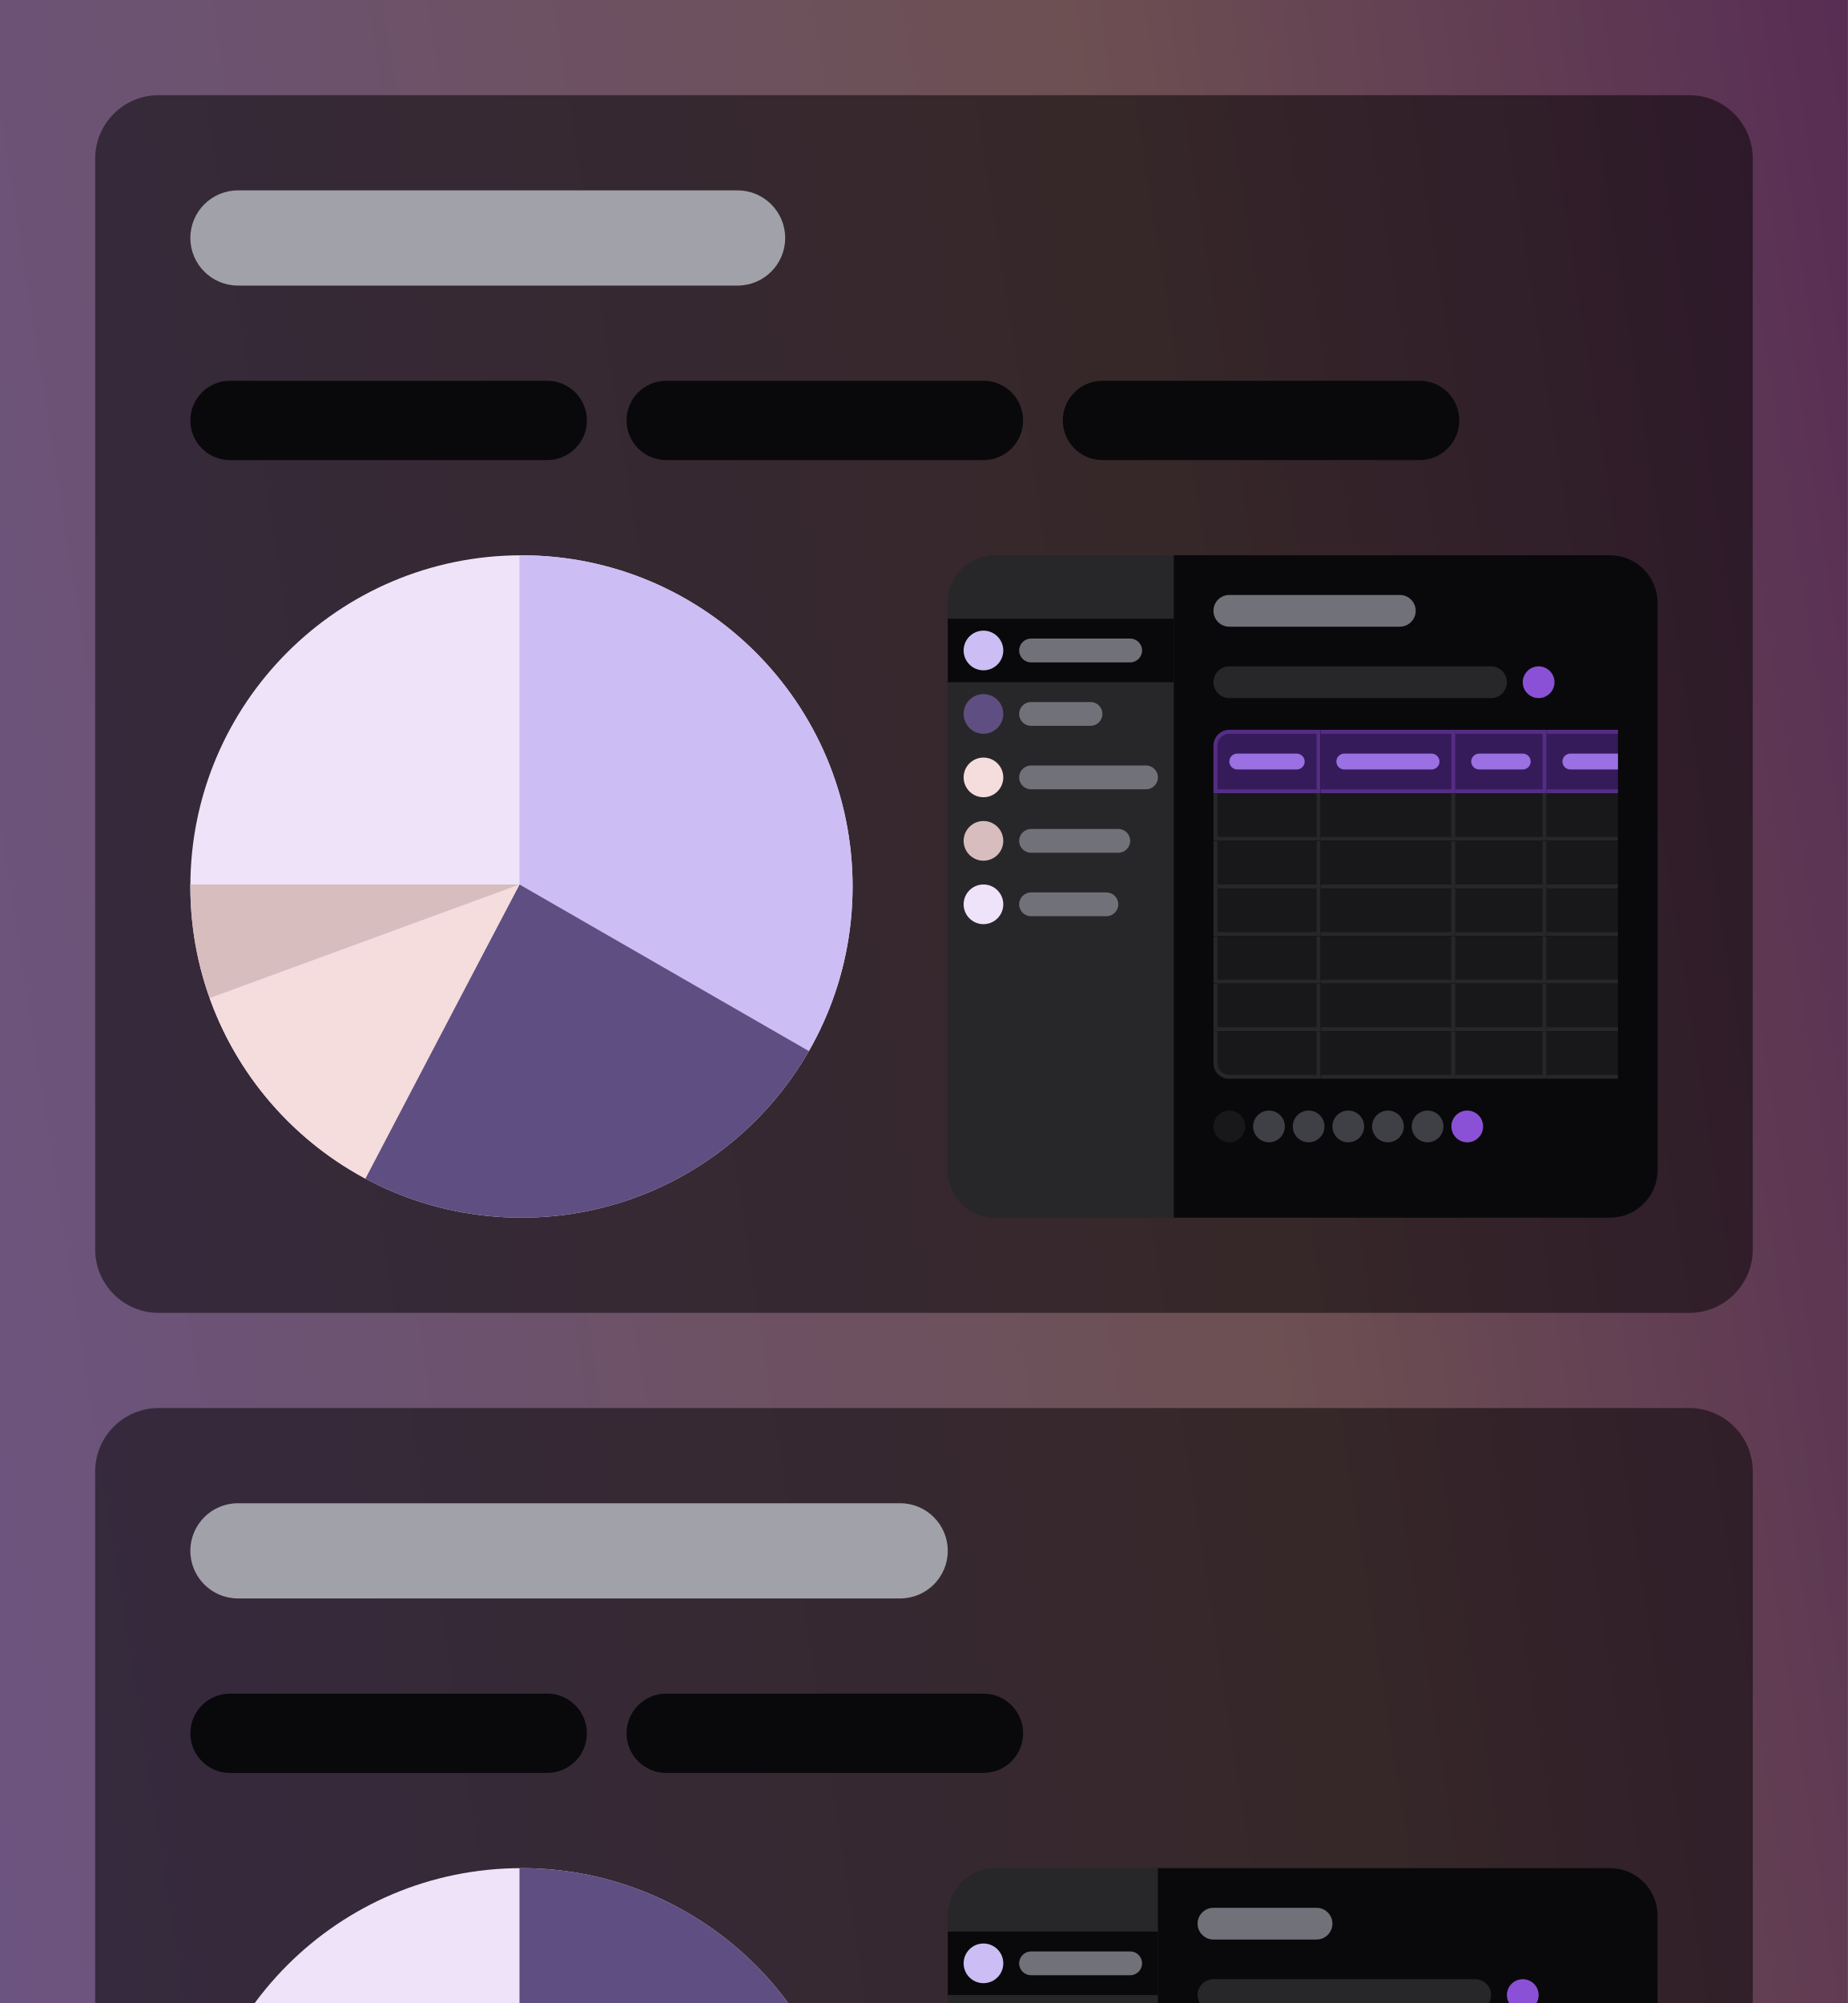
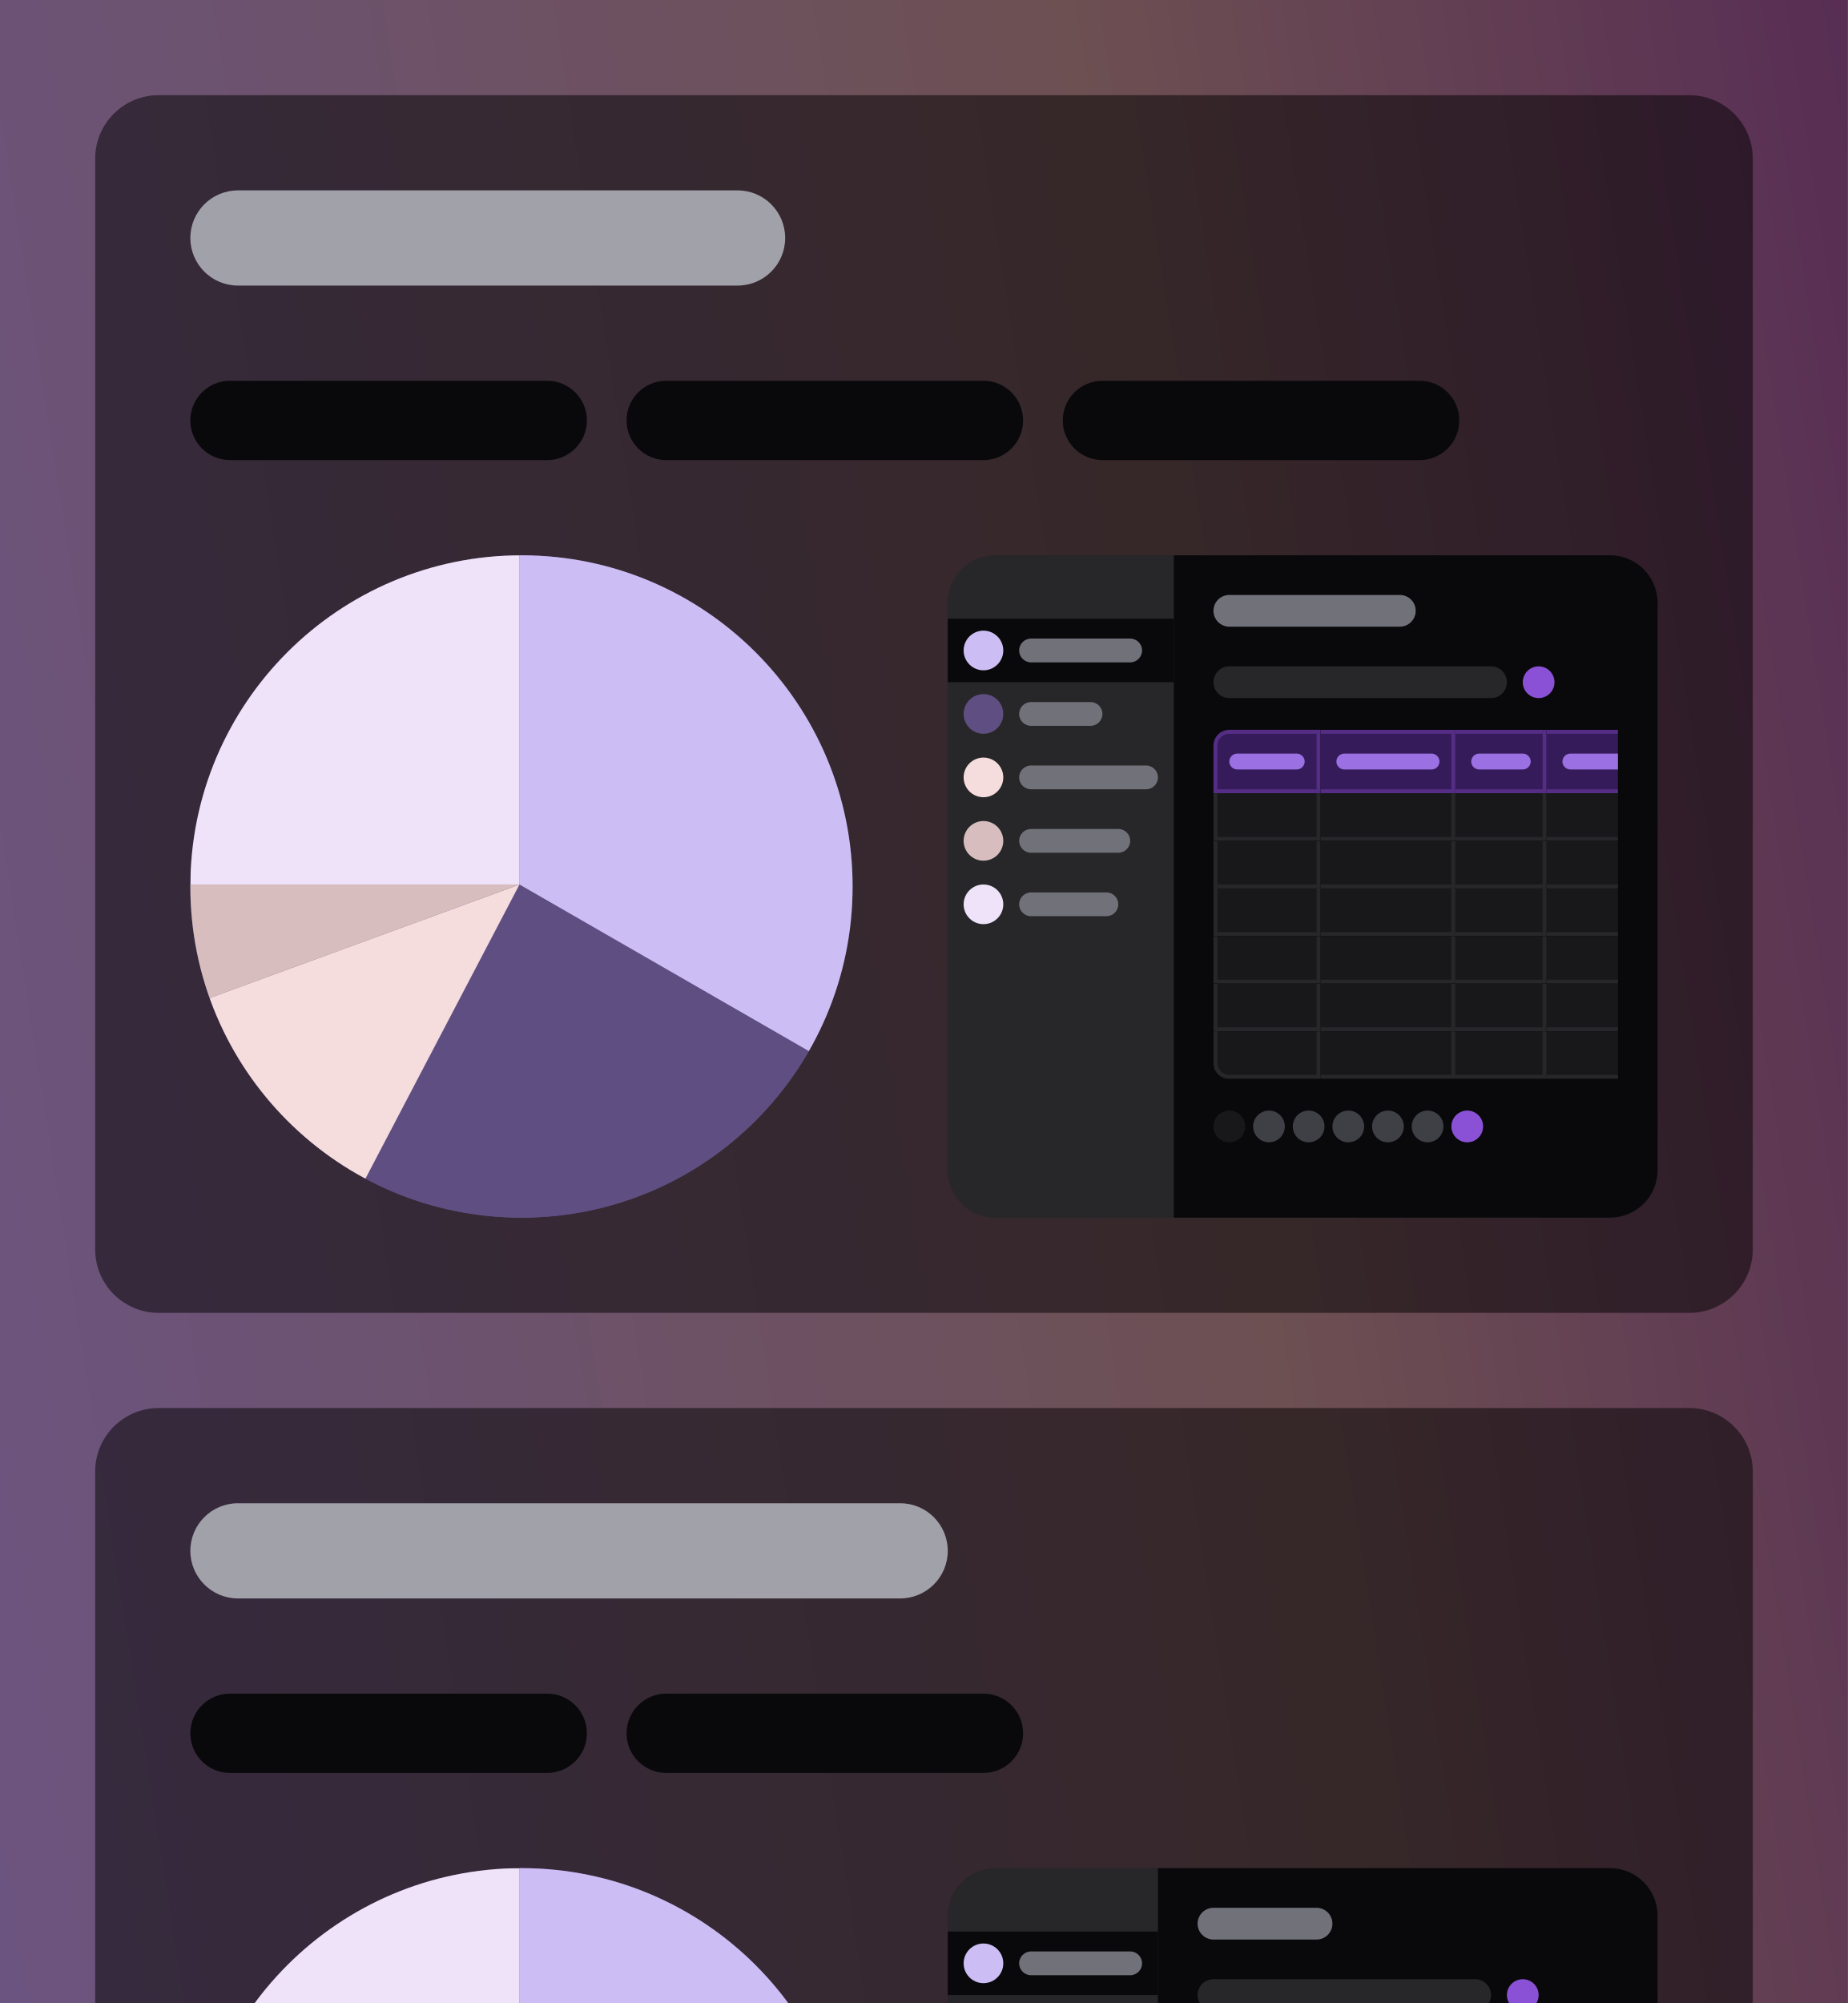
<svg xmlns="http://www.w3.org/2000/svg" viewBox="0 0 466 505" fill="none">
-   <g clip-path="url(#clip0_1_296)">
-     <rect width="466" height="505" fill="url(#paint0_linear_1_296)" />
+   <g clip-path="url(#clip0_1_1022)">
+     <rect width="466" height="505" fill="url(#paint0_linear_1_1022)" />
    <path d="M24 40C24 31.163 31.163 24 40 24H426C434.837 24 442 31.163 442 40V315C442 323.837 434.837 331 426 331H40C31.163 331 24 323.837 24 315V40Z" fill="black" fill-opacity="0.5" />
    <rect x="48" y="48" width="150" height="24" rx="12" fill="#A1A1AA" />
    <rect x="48" y="96" width="100" height="20" rx="10" fill="#09090B" />
    <rect x="158" y="96" width="100" height="20" rx="10" fill="#09090B" />
    <rect x="268" y="96" width="100" height="20" rx="10" fill="#09090B" />
-     <circle cx="131.5" cy="223.5" r="83.5" fill="#EFE3F9" />
-     <mask id="mask0_1_296" style="mask-type:alpha" maskUnits="userSpaceOnUse" x="48" y="140" width="167" height="167">
+     <circle cx="131.5" cy="223.5" r="83.5" fill="#5F4E81" />
+     <mask id="mask0_1_1022" style="mask-type:alpha" maskUnits="userSpaceOnUse" x="48" y="140" width="167" height="167">
      <circle cx="131.5" cy="223.5" r="83.5" fill="#D9D9D9" />
    </mask>
-     <g mask="url(#mask0_1_296)">
+     <g mask="url(#mask0_1_1022)">
      <path d="M131 130.5V225.5L231.5 281.5V130.5H131Z" fill="#CCBEF4" />
      <path d="M131 223L86 308L163 317L217 272.5L131 223Z" fill="#5F4E81" />
      <path d="M87 307L45 254.5L131 223L87 307Z" fill="#F5DCDD" />
      <path d="M131 223L50.5 252.5L43 223H131Z" fill="#D8BDBF" />
-     </g>
-     <g clip-path="url(#clip1_1_296)">
+       <rect x="48" y="140" width="83" height="83" fill="#EFE3F9" />
+     </g>
+     <g clip-path="url(#clip1_1_1022)">
      <rect x="239" y="140" width="179" height="167" rx="12" fill="#09090B" />
      <rect width="57" height="167" transform="translate(239 140)" fill="#D4D4D8" fill-opacity="0.15" />
      <rect width="57" height="16" transform="translate(239 156)" fill="#09090B" />
      <circle cx="248" cy="164" r="5" fill="#CCBEF4" />
      <rect x="257" y="161" width="31" height="6" rx="3" fill="#71717A" />
      <circle cx="248" cy="180" r="5" fill="#5F4E81" />
      <rect x="257" y="177" width="21" height="6" rx="3" fill="#71717A" />
      <circle cx="248" cy="196" r="5" fill="#F5DCDD" />
      <rect x="257" y="193" width="35" height="6" rx="3" fill="#71717A" />
      <circle cx="248" cy="212" r="5" fill="#D8BDBF" />
      <rect x="257" y="209" width="28" height="6" rx="3" fill="#71717A" />
      <circle cx="248" cy="228" r="5" fill="#EFE3F9" />
      <rect x="257" y="225" width="25" height="6" rx="3" fill="#71717A" />
      <rect x="306" y="150" width="51" height="8" rx="4" fill="#71717A" />
      <rect x="306" y="168" width="74" height="8" rx="4" fill="#27272A" />
      <rect x="384" y="168" width="8" height="8" rx="4" fill="#8A51D6" />
-       <g clip-path="url(#clip2_1_296)">
+       <g clip-path="url(#clip2_1_1022)">
        <path d="M306.5 188C306.5 186.067 308.067 184.5 310 184.5H332.5V199.5H306.5V188Z" fill="#351B5A" />
        <path d="M306.5 188C306.5 186.067 308.067 184.5 310 184.5H332.5V199.5H306.5V188Z" stroke="#552D85" />
        <rect x="310" y="190" width="19" height="4" rx="2" fill="#9A70E2" />
-         <mask id="path-28-inside-1_1_296" fill="white">
+         <mask id="path-29-inside-1_1_1022" fill="white">
          <path d="M333 184H367V200H333V184Z" />
        </mask>
        <path d="M333 184H367V200H333V184Z" fill="#351B5A" />
-         <path d="M367 184H368V183H367V184ZM367 200V201H368V200H367ZM333 185H367V183H333V185ZM366 184V200H368V184H366ZM367 199H333V201H367V199Z" fill="#552D85" mask="url(#path-28-inside-1_1_296)" />
+         <path d="M367 184H368V183H367V184ZM367 200V201H368V200H367ZM333 185H367V183H333V185ZM366 184V200H368V184H366ZM367 199H333V201H367V199Z" fill="#552D85" mask="url(#path-29-inside-1_1_1022)" />
        <rect x="337" y="190" width="26" height="4" rx="2" fill="#9A70E2" />
-         <mask id="path-31-inside-2_1_296" fill="white">
+         <mask id="path-32-inside-2_1_1022" fill="white">
          <path d="M367 184H390V200H367V184Z" />
        </mask>
        <path d="M367 184H390V200H367V184Z" fill="#351B5A" />
-         <path d="M390 184H391V183H390V184ZM390 200V201H391V200H390ZM367 185H390V183H367V185ZM389 184V200H391V184H389ZM390 199H367V201H390V199Z" fill="#552D85" mask="url(#path-31-inside-2_1_296)" />
+         <path d="M390 184H391V183H390V184ZM390 200V201H391V200H390ZM367 185H390V183H367V185ZM389 184V200H391V184H389ZM390 199H367V201H390V199Z" fill="#552D85" mask="url(#path-32-inside-2_1_1022)" />
        <rect x="371" y="190" width="15" height="4" rx="2" fill="#9A70E2" />
-         <mask id="path-34-inside-3_1_296" fill="white">
+         <mask id="path-35-inside-3_1_1022" fill="white">
          <path d="M390 184H417V200H390V184Z" />
        </mask>
        <path d="M390 184H417V200H390V184Z" fill="#351B5A" />
-         <path d="M417 184H418V183H417V184ZM417 200V201H418V200H417ZM390 185H417V183H390V185ZM416 184V200H418V184H416ZM417 199H390V201H417V199Z" fill="#552D85" mask="url(#path-34-inside-3_1_296)" />
+         <path d="M417 184H418V183H417V184ZM417 200V201H418V200H417ZM390 185H417V183H390V185ZM416 184V200H418V184H416ZM417 199H390V201H417V199Z" fill="#552D85" mask="url(#path-35-inside-3_1_1022)" />
        <rect x="394" y="190" width="19" height="4" rx="2" fill="#9A70E2" />
      </g>
-       <g clip-path="url(#clip3_1_296)">
-         <mask id="path-37-inside-4_1_296" fill="white">
+       <g clip-path="url(#clip3_1_1022)">
+         <mask id="path-38-inside-4_1_1022" fill="white">
          <path d="M306 200H333V212H306V200Z" />
        </mask>
        <path d="M306 200H333V212H306V200Z" fill="#18181B" />
-         <path d="M333 212V213H334V212H333ZM306 212H305V213H306V212ZM332 200V212H334V200H332ZM333 211H306V213H333V211ZM307 212V200H305V212H307Z" fill="#27272A" mask="url(#path-37-inside-4_1_296)" />
-         <mask id="path-39-inside-5_1_296" fill="white">
+         <path d="M333 212V213H334V212H333ZM306 212H305V213H306V212ZM332 200V212H334V200H332ZM333 211H306V213H333V211ZM307 212V200H305V212H307Z" fill="#27272A" mask="url(#path-38-inside-4_1_1022)" />
+         <mask id="path-40-inside-5_1_1022" fill="white">
          <path d="M333 200H367V212H333V200Z" />
        </mask>
        <path d="M333 200H367V212H333V200Z" fill="#18181B" />
-         <path d="M367 212V213H368V212H367ZM366 200V212H368V200H366ZM367 211H333V213H367V211Z" fill="#27272A" mask="url(#path-39-inside-5_1_296)" />
-         <mask id="path-41-inside-6_1_296" fill="white">
+         <path d="M367 212V213H368V212H367ZM366 200V212H368V200H366ZM367 211H333V213H367V211Z" fill="#27272A" mask="url(#path-40-inside-5_1_1022)" />
+         <mask id="path-42-inside-6_1_1022" fill="white">
          <path d="M367 200H390V212H367V200Z" />
        </mask>
        <path d="M367 200H390V212H367V200Z" fill="#18181B" />
-         <path d="M390 212V213H391V212H390ZM389 200V212H391V200H389ZM390 211H367V213H390V211Z" fill="#27272A" mask="url(#path-41-inside-6_1_296)" />
-         <mask id="path-43-inside-7_1_296" fill="white">
+         <path d="M390 212V213H391V212H390ZM389 200V212H391V200H389ZM390 211H367V213H390V211Z" fill="#27272A" mask="url(#path-42-inside-6_1_1022)" />
+         <mask id="path-44-inside-7_1_1022" fill="white">
          <path d="M390 200H417V212H390V200Z" />
        </mask>
        <path d="M390 200H417V212H390V200Z" fill="#18181B" />
-         <path d="M417 212V213H418V212H417ZM416 200V212H418V200H416ZM417 211H390V213H417V211Z" fill="#27272A" mask="url(#path-43-inside-7_1_296)" />
-       </g>
-       <g clip-path="url(#clip4_1_296)">
-         <mask id="path-45-inside-8_1_296" fill="white">
+         <path d="M417 212V213H418V212H417ZM416 200V212H418V200H416ZM417 211H390V213H417V211Z" fill="#27272A" mask="url(#path-44-inside-7_1_1022)" />
+       </g>
+       <g clip-path="url(#clip4_1_1022)">
+         <mask id="path-46-inside-8_1_1022" fill="white">
          <path d="M306 212H333V224H306V212Z" />
        </mask>
        <path d="M306 212H333V224H306V212Z" fill="#18181B" />
-         <path d="M333 224V225H334V224H333ZM306 224H305V225H306V224ZM332 212V224H334V212H332ZM333 223H306V225H333V223ZM307 224V212H305V224H307Z" fill="#27272A" mask="url(#path-45-inside-8_1_296)" />
-         <mask id="path-47-inside-9_1_296" fill="white">
+         <path d="M333 224V225H334V224H333ZM306 224H305V225H306V224ZM332 212V224H334V212H332ZM333 223H306V225H333V223ZM307 224V212H305V224H307Z" fill="#27272A" mask="url(#path-46-inside-8_1_1022)" />
+         <mask id="path-48-inside-9_1_1022" fill="white">
          <path d="M333 212H367V224H333V212Z" />
        </mask>
        <path d="M333 212H367V224H333V212Z" fill="#18181B" />
-         <path d="M367 224V225H368V224H367ZM366 212V224H368V212H366ZM367 223H333V225H367V223Z" fill="#27272A" mask="url(#path-47-inside-9_1_296)" />
-         <mask id="path-49-inside-10_1_296" fill="white">
+         <path d="M367 224V225H368V224H367ZM366 212V224H368V212H366ZM367 223H333V225H367V223Z" fill="#27272A" mask="url(#path-48-inside-9_1_1022)" />
+         <mask id="path-50-inside-10_1_1022" fill="white">
          <path d="M367 212H390V224H367V212Z" />
        </mask>
        <path d="M367 212H390V224H367V212Z" fill="#18181B" />
-         <path d="M390 224V225H391V224H390ZM389 212V224H391V212H389ZM390 223H367V225H390V223Z" fill="#27272A" mask="url(#path-49-inside-10_1_296)" />
-         <mask id="path-51-inside-11_1_296" fill="white">
+         <path d="M390 224V225H391V224H390ZM389 212V224H391V212H389ZM390 223H367V225H390V223Z" fill="#27272A" mask="url(#path-50-inside-10_1_1022)" />
+         <mask id="path-52-inside-11_1_1022" fill="white">
          <path d="M390 212H417V224H390V212Z" />
        </mask>
        <path d="M390 212H417V224H390V212Z" fill="#18181B" />
-         <path d="M417 224V225H418V224H417ZM416 212V224H418V212H416ZM417 223H390V225H417V223Z" fill="#27272A" mask="url(#path-51-inside-11_1_296)" />
-       </g>
-       <g clip-path="url(#clip5_1_296)">
-         <mask id="path-53-inside-12_1_296" fill="white">
+         <path d="M417 224V225H418V224H417ZM416 212V224H418V212H416ZM417 223H390V225H417V223Z" fill="#27272A" mask="url(#path-52-inside-11_1_1022)" />
+       </g>
+       <g clip-path="url(#clip5_1_1022)">
+         <mask id="path-54-inside-12_1_1022" fill="white">
          <path d="M306 224H333V236H306V224Z" />
        </mask>
        <path d="M306 224H333V236H306V224Z" fill="#18181B" />
-         <path d="M333 236V237H334V236H333ZM306 236H305V237H306V236ZM332 224V236H334V224H332ZM333 235H306V237H333V235ZM307 236V224H305V236H307Z" fill="#27272A" mask="url(#path-53-inside-12_1_296)" />
-         <mask id="path-55-inside-13_1_296" fill="white">
+         <path d="M333 236V237H334V236H333ZM306 236H305V237H306V236ZM332 224V236H334V224H332ZM333 235H306V237H333V235ZM307 236V224H305V236H307Z" fill="#27272A" mask="url(#path-54-inside-12_1_1022)" />
+         <mask id="path-56-inside-13_1_1022" fill="white">
          <path d="M333 224H367V236H333V224Z" />
        </mask>
        <path d="M333 224H367V236H333V224Z" fill="#18181B" />
-         <path d="M367 236V237H368V236H367ZM366 224V236H368V224H366ZM367 235H333V237H367V235Z" fill="#27272A" mask="url(#path-55-inside-13_1_296)" />
-         <mask id="path-57-inside-14_1_296" fill="white">
+         <path d="M367 236V237H368V236H367ZM366 224V236H368V224H366ZM367 235H333V237H367V235Z" fill="#27272A" mask="url(#path-56-inside-13_1_1022)" />
+         <mask id="path-58-inside-14_1_1022" fill="white">
          <path d="M367 224H390V236H367V224Z" />
        </mask>
        <path d="M367 224H390V236H367V224Z" fill="#18181B" />
-         <path d="M390 236V237H391V236H390ZM389 224V236H391V224H389ZM390 235H367V237H390V235Z" fill="#27272A" mask="url(#path-57-inside-14_1_296)" />
-         <mask id="path-59-inside-15_1_296" fill="white">
+         <path d="M390 236V237H391V236H390ZM389 224V236H391V224H389ZM390 235H367V237H390V235Z" fill="#27272A" mask="url(#path-58-inside-14_1_1022)" />
+         <mask id="path-60-inside-15_1_1022" fill="white">
          <path d="M390 224H417V236H390V224Z" />
        </mask>
        <path d="M390 224H417V236H390V224Z" fill="#18181B" />
-         <path d="M417 236V237H418V236H417ZM416 224V236H418V224H416ZM417 235H390V237H417V235Z" fill="#27272A" mask="url(#path-59-inside-15_1_296)" />
-       </g>
-       <g clip-path="url(#clip6_1_296)">
-         <mask id="path-61-inside-16_1_296" fill="white">
+         <path d="M417 236V237H418V236H417ZM416 224V236H418V224H416ZM417 235H390V237H417V235Z" fill="#27272A" mask="url(#path-60-inside-15_1_1022)" />
+       </g>
+       <g clip-path="url(#clip6_1_1022)">
+         <mask id="path-62-inside-16_1_1022" fill="white">
          <path d="M306 236H333V248H306V236Z" />
        </mask>
        <path d="M306 236H333V248H306V236Z" fill="#18181B" />
-         <path d="M333 248V249H334V248H333ZM306 248H305V249H306V248ZM332 236V248H334V236H332ZM333 247H306V249H333V247ZM307 248V236H305V248H307Z" fill="#27272A" mask="url(#path-61-inside-16_1_296)" />
-         <mask id="path-63-inside-17_1_296" fill="white">
+         <path d="M333 248V249H334V248H333ZM306 248H305V249H306V248ZM332 236V248H334V236H332ZM333 247H306V249H333V247ZM307 248V236H305V248H307Z" fill="#27272A" mask="url(#path-62-inside-16_1_1022)" />
+         <mask id="path-64-inside-17_1_1022" fill="white">
          <path d="M333 236H367V248H333V236Z" />
        </mask>
        <path d="M333 236H367V248H333V236Z" fill="#18181B" />
-         <path d="M367 248V249H368V248H367ZM366 236V248H368V236H366ZM367 247H333V249H367V247Z" fill="#27272A" mask="url(#path-63-inside-17_1_296)" />
-         <mask id="path-65-inside-18_1_296" fill="white">
+         <path d="M367 248V249H368V248H367ZM366 236V248H368V236H366ZM367 247H333V249H367V247Z" fill="#27272A" mask="url(#path-64-inside-17_1_1022)" />
+         <mask id="path-66-inside-18_1_1022" fill="white">
          <path d="M367 236H390V248H367V236Z" />
        </mask>
        <path d="M367 236H390V248H367V236Z" fill="#18181B" />
-         <path d="M390 248V249H391V248H390ZM389 236V248H391V236H389ZM390 247H367V249H390V247Z" fill="#27272A" mask="url(#path-65-inside-18_1_296)" />
-         <mask id="path-67-inside-19_1_296" fill="white">
+         <path d="M390 248V249H391V248H390ZM389 236V248H391V236H389ZM390 247H367V249H390V247Z" fill="#27272A" mask="url(#path-66-inside-18_1_1022)" />
+         <mask id="path-68-inside-19_1_1022" fill="white">
          <path d="M390 236H417V248H390V236Z" />
        </mask>
        <path d="M390 236H417V248H390V236Z" fill="#18181B" />
-         <path d="M417 248V249H418V248H417ZM416 236V248H418V236H416ZM417 247H390V249H417V247Z" fill="#27272A" mask="url(#path-67-inside-19_1_296)" />
-       </g>
-       <g clip-path="url(#clip7_1_296)">
-         <mask id="path-69-inside-20_1_296" fill="white">
+         <path d="M417 248V249H418V248H417ZM416 236V248H418V236H416ZM417 247H390V249H417V247Z" fill="#27272A" mask="url(#path-68-inside-19_1_1022)" />
+       </g>
+       <g clip-path="url(#clip7_1_1022)">
+         <mask id="path-70-inside-20_1_1022" fill="white">
          <path d="M306 248H333V260H306V248Z" />
        </mask>
        <path d="M306 248H333V260H306V248Z" fill="#18181B" />
-         <path d="M333 260V261H334V260H333ZM306 260H305V261H306V260ZM332 248V260H334V248H332ZM333 259H306V261H333V259ZM307 260V248H305V260H307Z" fill="#27272A" mask="url(#path-69-inside-20_1_296)" />
-         <mask id="path-71-inside-21_1_296" fill="white">
+         <path d="M333 260V261H334V260H333ZM306 260H305V261H306V260ZM332 248V260H334V248H332ZM333 259H306V261H333V259ZM307 260V248H305V260H307Z" fill="#27272A" mask="url(#path-70-inside-20_1_1022)" />
+         <mask id="path-72-inside-21_1_1022" fill="white">
          <path d="M333 248H367V260H333V248Z" />
        </mask>
        <path d="M333 248H367V260H333V248Z" fill="#18181B" />
-         <path d="M367 260V261H368V260H367ZM366 248V260H368V248H366ZM367 259H333V261H367V259Z" fill="#27272A" mask="url(#path-71-inside-21_1_296)" />
-         <mask id="path-73-inside-22_1_296" fill="white">
+         <path d="M367 260V261H368V260H367ZM366 248V260H368V248H366ZM367 259H333V261H367V259Z" fill="#27272A" mask="url(#path-72-inside-21_1_1022)" />
+         <mask id="path-74-inside-22_1_1022" fill="white">
          <path d="M367 248H390V260H367V248Z" />
        </mask>
        <path d="M367 248H390V260H367V248Z" fill="#18181B" />
-         <path d="M390 260V261H391V260H390ZM389 248V260H391V248H389ZM390 259H367V261H390V259Z" fill="#27272A" mask="url(#path-73-inside-22_1_296)" />
-         <mask id="path-75-inside-23_1_296" fill="white">
+         <path d="M390 260V261H391V260H390ZM389 248V260H391V248H389ZM390 259H367V261H390V259Z" fill="#27272A" mask="url(#path-74-inside-22_1_1022)" />
+         <mask id="path-76-inside-23_1_1022" fill="white">
          <path d="M390 248H417V260H390V248Z" />
        </mask>
        <path d="M390 248H417V260H390V248Z" fill="#18181B" />
-         <path d="M417 260V261H418V260H417ZM416 248V260H418V248H416ZM417 259H390V261H417V259Z" fill="#27272A" mask="url(#path-75-inside-23_1_296)" />
-       </g>
-       <g clip-path="url(#clip8_1_296)">
-         <mask id="path-77-inside-24_1_296" fill="white">
+         <path d="M417 260V261H418V260H417ZM416 248V260H418V248H416ZM417 259H390V261H417V259Z" fill="#27272A" mask="url(#path-76-inside-23_1_1022)" />
+       </g>
+       <g clip-path="url(#clip8_1_1022)">
+         <mask id="path-78-inside-24_1_1022" fill="white">
          <path d="M306 260H333V272H310C307.791 272 306 270.209 306 268V260Z" />
        </mask>
        <path d="M306 260H333V272H310C307.791 272 306 270.209 306 268V260Z" fill="#18181B" />
-         <path d="M306 260H333H306ZM334 273H310C307.239 273 305 270.761 305 268H307C307 269.657 308.343 271 310 271H332L334 273ZM310 273C307.239 273 305 270.761 305 268V260H307V268C307 269.657 308.343 271 310 271V273ZM334 260V273L332 271V260H334Z" fill="#27272A" mask="url(#path-77-inside-24_1_296)" />
-         <mask id="path-79-inside-25_1_296" fill="white">
+         <path d="M306 260H333H306ZM334 273H310C307.239 273 305 270.761 305 268H307C307 269.657 308.343 271 310 271H332L334 273ZM310 273C307.239 273 305 270.761 305 268V260H307V268C307 269.657 308.343 271 310 271V273ZM334 260V273L332 271V260H334Z" fill="#27272A" mask="url(#path-78-inside-24_1_1022)" />
+         <mask id="path-80-inside-25_1_1022" fill="white">
          <path d="M333 260H367V272H333V260Z" />
        </mask>
        <path d="M333 260H367V272H333V260Z" fill="#18181B" />
-         <path d="M367 272V273H368V272H367ZM366 260V272H368V260H366ZM367 271H333V273H367V271Z" fill="#27272A" mask="url(#path-79-inside-25_1_296)" />
-         <mask id="path-81-inside-26_1_296" fill="white">
+         <path d="M367 272V273H368V272H367ZM366 260V272H368V260H366ZM367 271H333V273H367V271Z" fill="#27272A" mask="url(#path-80-inside-25_1_1022)" />
+         <mask id="path-82-inside-26_1_1022" fill="white">
          <path d="M367 260H390V272H367V260Z" />
        </mask>
        <path d="M367 260H390V272H367V260Z" fill="#18181B" />
-         <path d="M390 272V273H391V272H390ZM389 260V272H391V260H389ZM390 271H367V273H390V271Z" fill="#27272A" mask="url(#path-81-inside-26_1_296)" />
-         <mask id="path-83-inside-27_1_296" fill="white">
+         <path d="M390 272V273H391V272H390ZM389 260V272H391V260H389ZM390 271H367V273H390V271Z" fill="#27272A" mask="url(#path-82-inside-26_1_1022)" />
+         <mask id="path-84-inside-27_1_1022" fill="white">
          <path d="M390 260H417V272H390V260Z" />
        </mask>
        <path d="M390 260H417V272H390V260Z" fill="#18181B" />
-         <path d="M417 272V273H418V272H417ZM416 260V272H418V260H416ZM417 271H390V273H417V271Z" fill="#27272A" mask="url(#path-83-inside-27_1_296)" />
-       </g>
-       <g clip-path="url(#clip9_1_296)">
+         <path d="M417 272V273H418V272H417ZM416 260V272H418V260H416ZM417 271H390V273H417V271Z" fill="#27272A" mask="url(#path-84-inside-27_1_1022)" />
+       </g>
+       <g clip-path="url(#clip9_1_1022)">
        <circle cx="310" cy="284" r="4" fill="#18181B" />
        <circle cx="320" cy="284" r="4" fill="#3F3F46" />
        <circle cx="330" cy="284" r="4" fill="#3F3F46" />
        <circle cx="340" cy="284" r="4" fill="#3F3F46" />
        <circle cx="350" cy="284" r="4" fill="#3F3F46" />
        <circle cx="360" cy="284" r="4" fill="#3F3F46" />
        <circle cx="370" cy="284" r="4" fill="#8A51D6" />
      </g>
    </g>
    <path d="M24 371C24 362.163 31.163 355 40 355H426C434.837 355 442 362.163 442 371V646C442 654.837 434.837 662 426 662H40C31.163 662 24 654.837 24 646V371Z" fill="black" fill-opacity="0.5" />
    <rect x="48" y="379" width="191" height="24" rx="12" fill="#A1A1AA" />
    <rect x="48" y="427" width="100" height="20" rx="10" fill="#09090B" />
    <rect x="158" y="427" width="100" height="20" rx="10" fill="#09090B" />
-     <circle cx="131.5" cy="554.5" r="83.5" fill="#EFE3F9" />
-     <mask id="mask1_1_296" style="mask-type:alpha" maskUnits="userSpaceOnUse" x="48" y="471" width="167" height="167">
+     <circle cx="131.5" cy="554.5" r="83.5" fill="#5F4E81" />
+     <mask id="mask1_1_1022" style="mask-type:alpha" maskUnits="userSpaceOnUse" x="48" y="471" width="167" height="167">
      <circle cx="131.5" cy="554.5" r="83.5" fill="#D9D9D9" />
    </mask>
-     <g mask="url(#mask1_1_296)">
-       <path d="M131 461.5V556.5L231.5 612.5V461.5H131Z" fill="#5F4E81" />
-     </g>
-     <g clip-path="url(#clip10_1_296)">
+     <g mask="url(#mask1_1_1022)">
+       <path d="M131 461.5V556.5L231.5 612.5V461.5H131Z" fill="#CCBEF4" />
+       <rect x="48" y="471" width="83" height="83" fill="#EFE3F9" />
+     </g>
+     <g clip-path="url(#clip10_1_1022)">
      <rect x="239" y="471" width="179" height="167" rx="12" fill="#09090B" />
      <rect width="53" height="167" transform="translate(239 471)" fill="#D4D4D8" fill-opacity="0.15" />
      <rect width="53" height="16" transform="translate(239 487)" fill="#09090B" />
      <circle cx="248" cy="495" r="5" fill="#CCBEF4" />
      <rect x="257" y="492" width="31" height="6" rx="3" fill="#71717A" />
      <rect x="302" y="481" width="34" height="8" rx="4" fill="#71717A" />
      <rect x="302" y="499" width="74" height="8" rx="4" fill="#27272A" />
      <rect x="380" y="499" width="8" height="8" rx="4" fill="#8A51D6" />
    </g>
  </g>
  <defs>
-     <linearGradient id="paint0_linear_1_296" x1="-45" y1="194.5" x2="481.649" y2="112.306" gradientUnits="userSpaceOnUse">
+     <linearGradient id="paint0_linear_1_1022" x1="-45" y1="194.5" x2="481.649" y2="112.306" gradientUnits="userSpaceOnUse">
      <stop stop-color="#6C5480" />
      <stop offset="0.637" stop-color="#6D5052" />
      <stop offset="1" stop-color="#582E54" />
    </linearGradient>
-     <clipPath id="clip0_1_296">
+     <clipPath id="clip0_1_1022">
      <rect width="466" height="505" fill="white" />
    </clipPath>
-     <clipPath id="clip1_1_296">
+     <clipPath id="clip1_1_1022">
      <rect x="239" y="140" width="179" height="167" rx="12" fill="white" />
    </clipPath>
-     <clipPath id="clip2_1_296">
+     <clipPath id="clip2_1_1022">
      <rect width="102" height="16" fill="white" transform="translate(306 184)" />
    </clipPath>
-     <clipPath id="clip3_1_296">
+     <clipPath id="clip3_1_1022">
      <rect width="102" height="12" fill="white" transform="translate(306 200)" />
    </clipPath>
-     <clipPath id="clip4_1_296">
+     <clipPath id="clip4_1_1022">
      <rect width="102" height="12" fill="white" transform="translate(306 212)" />
    </clipPath>
-     <clipPath id="clip5_1_296">
+     <clipPath id="clip5_1_1022">
      <rect width="102" height="12" fill="white" transform="translate(306 224)" />
    </clipPath>
-     <clipPath id="clip6_1_296">
+     <clipPath id="clip6_1_1022">
      <rect width="102" height="12" fill="white" transform="translate(306 236)" />
    </clipPath>
-     <clipPath id="clip7_1_296">
+     <clipPath id="clip7_1_1022">
      <rect width="102" height="12" fill="white" transform="translate(306 248)" />
    </clipPath>
-     <clipPath id="clip8_1_296">
+     <clipPath id="clip8_1_1022">
      <rect width="102" height="12" fill="white" transform="translate(306 260)" />
    </clipPath>
-     <clipPath id="clip9_1_296">
+     <clipPath id="clip9_1_1022">
      <rect width="68" height="8" fill="white" transform="translate(306 280)" />
    </clipPath>
-     <clipPath id="clip10_1_296">
+     <clipPath id="clip10_1_1022">
      <rect x="239" y="471" width="179" height="167" rx="12" fill="white" />
    </clipPath>
  </defs>
</svg>
